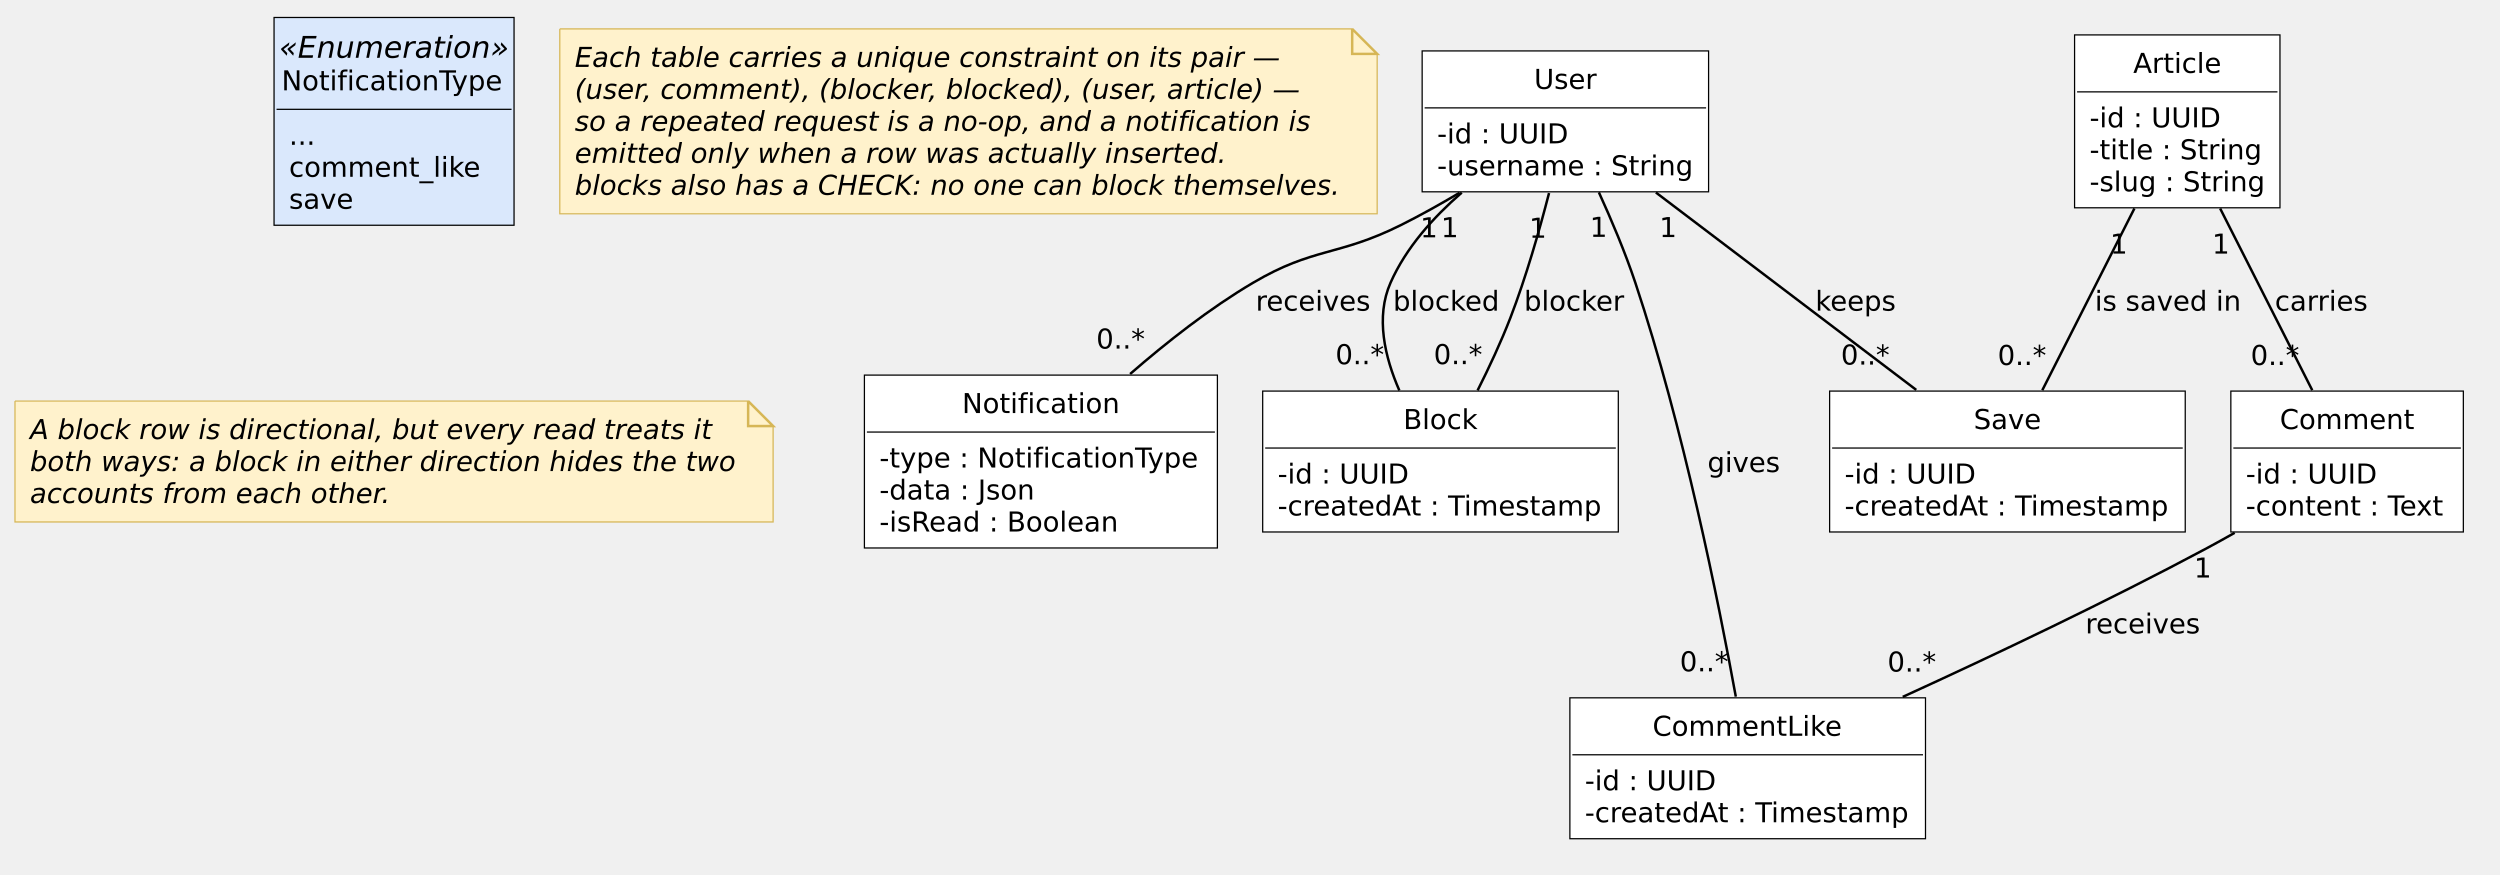
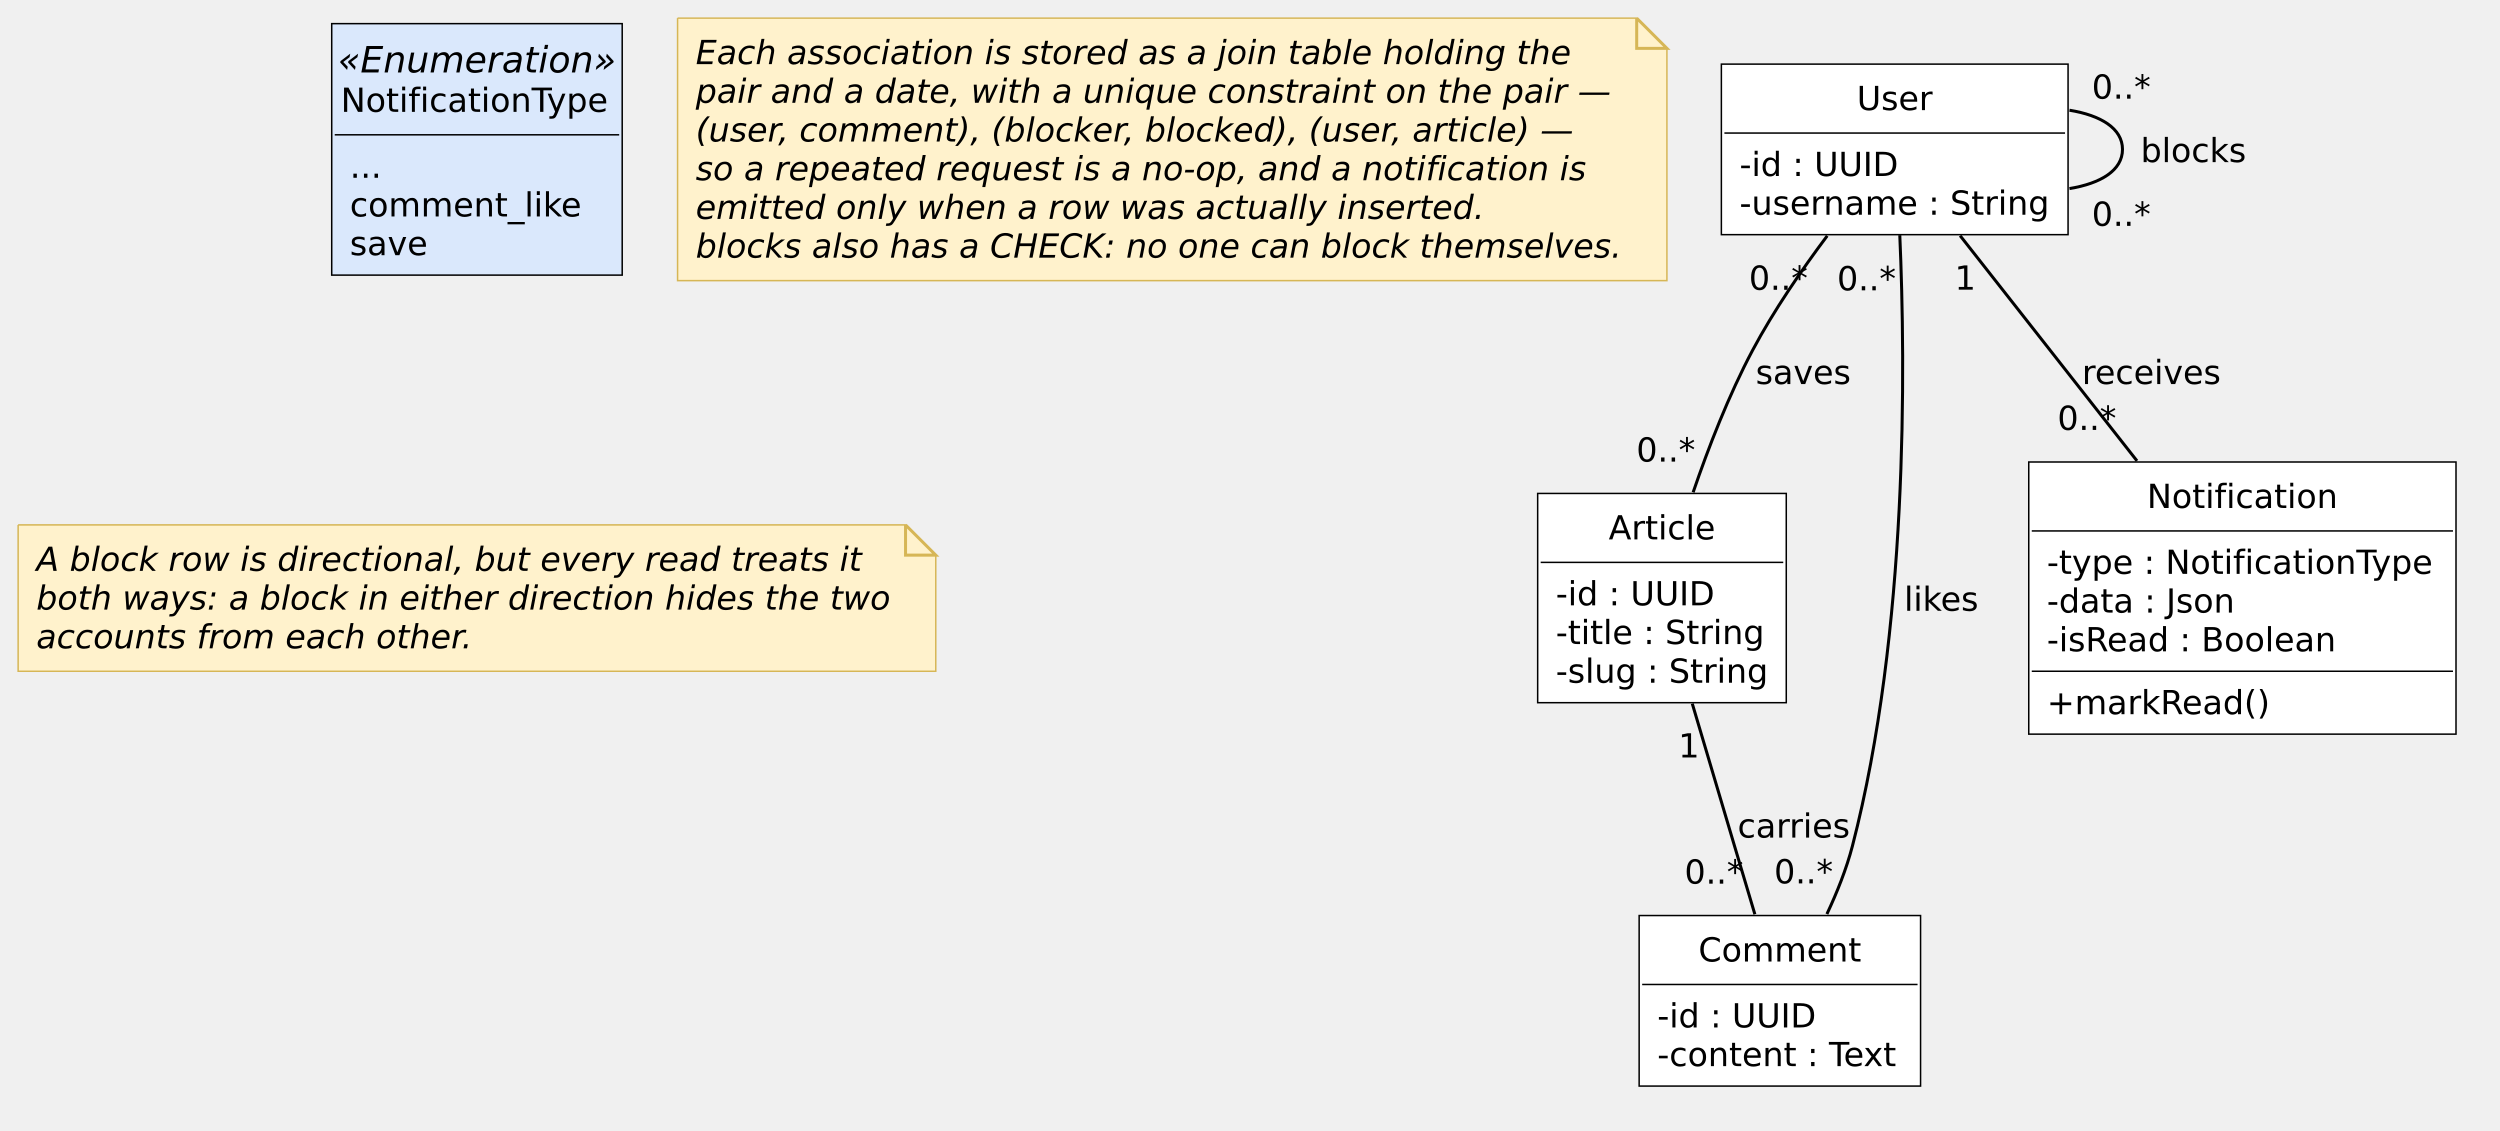
- <svg xmlns="http://www.w3.org/2000/svg" contentStyleType="text/css" data-diagram-type="CLASS" height="350px" preserveAspectRatio="none" style="width:1001px;height:350px;background:#FFFFFF;" version="1.1" viewBox="0 0 1001 350" width="1001px" zoomAndPan="magnify">
+ <svg xmlns="http://www.w3.org/2000/svg" contentStyleType="text/css" data-diagram-type="CLASS" height="374px" preserveAspectRatio="none" style="width:827px;height:374px;background:#FFFFFF;" version="1.1" viewBox="0 0 827 374" width="827px" zoomAndPan="magnify">
  <defs />
  <g>
-     <g class="entity" data-qualified-name="User" data-source-line="10" id="ent0001">
-       <rect fill="#FFFFFF" height="56.414" style="stroke:#000000;stroke-width:0.5;" width="114.685" x="569.43" y="20.39" />
-       <text fill="#000000" font-family="DejaVu Sans" font-size="11" lengthAdjust="spacing" textLength="25.072" x="614.236" y="35.6">User</text>
-       <line style="stroke:#000000;stroke-width:0.5;" x1="570.43" x2="683.115" y1="43.195" y2="43.195" />
-       <text fill="#000000" font-family="DejaVu Sans" font-size="11" lengthAdjust="spacing" textLength="52.524" x="575.43" y="57.405">-id : UUID</text>
-       <text fill="#000000" font-family="DejaVu Sans" font-size="11" lengthAdjust="spacing" textLength="102.685" x="575.43" y="70.21">-username : String</text>
+     <g class="entity" data-qualified-name="User" data-source-line="11" id="ent0001">
+       <rect fill="#FFFFFF" height="56.414" style="stroke:#000000;stroke-width:0.5;" width="114.685" x="569.43" y="21.21" />
+       <text fill="#000000" font-family="DejaVu Sans" font-size="11" lengthAdjust="spacing" textLength="25.072" x="614.236" y="36.42">User</text>
+       <line style="stroke:#000000;stroke-width:0.5;" x1="570.43" x2="683.115" y1="44.015" y2="44.015" />
+       <text fill="#000000" font-family="DejaVu Sans" font-size="11" lengthAdjust="spacing" textLength="52.524" x="575.43" y="58.225">-id : UUID</text>
+       <text fill="#000000" font-family="DejaVu Sans" font-size="11" lengthAdjust="spacing" textLength="102.685" x="575.43" y="71.03">-username : String</text>
    </g>
-     <g class="entity" data-qualified-name="Article" data-source-line="14" id="ent0002">
-       <rect fill="#FFFFFF" height="69.219" style="stroke:#000000;stroke-width:0.5;" width="82.238" x="830.66" y="13.98" />
-       <text fill="#000000" font-family="DejaVu Sans" font-size="11" lengthAdjust="spacing" textLength="35.288" x="854.135" y="29.19">Article</text>
-       <line style="stroke:#000000;stroke-width:0.5;" x1="831.66" x2="911.898" y1="36.785" y2="36.785" />
-       <text fill="#000000" font-family="DejaVu Sans" font-size="11" lengthAdjust="spacing" textLength="52.524" x="836.66" y="50.995">-id : UUID</text>
-       <text fill="#000000" font-family="DejaVu Sans" font-size="11" lengthAdjust="spacing" textLength="69.002" x="836.66" y="63.8">-title : String</text>
-       <text fill="#000000" font-family="DejaVu Sans" font-size="11" lengthAdjust="spacing" textLength="70.238" x="836.66" y="76.605">-slug : String</text>
+     <g class="entity" data-qualified-name="Article" data-source-line="15" id="ent0002">
+       <rect fill="#FFFFFF" height="69.219" style="stroke:#000000;stroke-width:0.5;" width="82.238" x="508.66" y="163.23" />
+       <text fill="#000000" font-family="DejaVu Sans" font-size="11" lengthAdjust="spacing" textLength="35.288" x="532.135" y="178.44">Article</text>
+       <line style="stroke:#000000;stroke-width:0.5;" x1="509.66" x2="589.898" y1="186.035" y2="186.035" />
+       <text fill="#000000" font-family="DejaVu Sans" font-size="11" lengthAdjust="spacing" textLength="52.524" x="514.66" y="200.245">-id : UUID</text>
+       <text fill="#000000" font-family="DejaVu Sans" font-size="11" lengthAdjust="spacing" textLength="69.002" x="514.66" y="213.05">-title : String</text>
+       <text fill="#000000" font-family="DejaVu Sans" font-size="11" lengthAdjust="spacing" textLength="70.238" x="514.66" y="225.855">-slug : String</text>
    </g>
-     <g class="entity" data-qualified-name="Comment" data-source-line="19" id="ent0003">
-       <rect fill="#FFFFFF" height="56.414" style="stroke:#000000;stroke-width:0.5;" width="93.093" x="893.23" y="156.59" />
-       <text fill="#000000" font-family="DejaVu Sans" font-size="11" lengthAdjust="spacing" textLength="53.894" x="912.83" y="171.8">Comment</text>
-       <line style="stroke:#000000;stroke-width:0.5;" x1="894.23" x2="985.323" y1="179.395" y2="179.395" />
-       <text fill="#000000" font-family="DejaVu Sans" font-size="11" lengthAdjust="spacing" textLength="52.524" x="899.23" y="193.605">-id : UUID</text>
-       <text fill="#000000" font-family="DejaVu Sans" font-size="11" lengthAdjust="spacing" textLength="81.093" x="899.23" y="206.41">-content : Text</text>
+     <g class="entity" data-qualified-name="Comment" data-source-line="20" id="ent0003">
+       <rect fill="#FFFFFF" height="56.414" style="stroke:#000000;stroke-width:0.5;" width="93.093" x="542.23" y="302.86" />
+       <text fill="#000000" font-family="DejaVu Sans" font-size="11" lengthAdjust="spacing" textLength="53.894" x="561.83" y="318.07">Comment</text>
+       <line style="stroke:#000000;stroke-width:0.5;" x1="543.23" x2="634.323" y1="325.665" y2="325.665" />
+       <text fill="#000000" font-family="DejaVu Sans" font-size="11" lengthAdjust="spacing" textLength="52.524" x="548.23" y="339.875">-id : UUID</text>
+       <text fill="#000000" font-family="DejaVu Sans" font-size="11" lengthAdjust="spacing" textLength="81.093" x="548.23" y="352.68">-content : Text</text>
    </g>
-     <g class="entity" data-qualified-name="CommentLike" data-source-line="23" id="ent0004">
-       <rect fill="#FFFFFF" height="56.414" style="stroke:#000000;stroke-width:0.5;" width="142.389" x="628.58" y="279.41" />
-       <text fill="#000000" font-family="DejaVu Sans" font-size="11" lengthAdjust="spacing" textLength="76.216" x="661.666" y="294.62">CommentLike</text>
-       <line style="stroke:#000000;stroke-width:0.5;" x1="629.58" x2="769.969" y1="302.215" y2="302.215" />
-       <text fill="#000000" font-family="DejaVu Sans" font-size="11" lengthAdjust="spacing" textLength="52.524" x="634.58" y="316.425">-id : UUID</text>
-       <text fill="#000000" font-family="DejaVu Sans" font-size="11" lengthAdjust="spacing" textLength="130.389" x="634.58" y="329.23">-createdAt : Timestamp</text>
+     <g class="entity" data-qualified-name="Notification" data-source-line="24" id="ent0004">
+       <rect fill="#FFFFFF" height="90.023" style="stroke:#000000;stroke-width:0.5;" width="141.336" x="671.11" y="152.83" />
+       <text fill="#000000" font-family="DejaVu Sans" font-size="11" lengthAdjust="spacing" textLength="63.116" x="710.22" y="168.04">Notification</text>
+       <line style="stroke:#000000;stroke-width:0.5;" x1="672.11" x2="811.446" y1="175.635" y2="175.635" />
+       <text fill="#000000" font-family="DejaVu Sans" font-size="11" lengthAdjust="spacing" textLength="129.336" x="677.11" y="189.845">-type : NotificationType</text>
+       <text fill="#000000" font-family="DejaVu Sans" font-size="11" lengthAdjust="spacing" textLength="62.122" x="677.11" y="202.65">-data : Json</text>
+       <text fill="#000000" font-family="DejaVu Sans" font-size="11" lengthAdjust="spacing" textLength="96.132" x="677.11" y="215.454">-isRead : Boolean</text>
+       <line style="stroke:#000000;stroke-width:0.5;" x1="672.11" x2="811.446" y1="222.049" y2="222.049" />
+       <text fill="#000000" font-family="DejaVu Sans" font-size="11" lengthAdjust="spacing" textLength="74.282" x="677.11" y="236.259">+markRead()</text>
    </g>
-     <g class="entity" data-qualified-name="Block" data-source-line="27" id="ent0005">
-       <rect fill="#FFFFFF" height="56.414" style="stroke:#000000;stroke-width:0.5;" width="142.389" x="505.58" y="156.59" />
-       <text fill="#000000" font-family="DejaVu Sans" font-size="11" lengthAdjust="spacing" textLength="29.75" x="561.899" y="171.8">Block</text>
-       <line style="stroke:#000000;stroke-width:0.5;" x1="506.58" x2="646.969" y1="179.395" y2="179.395" />
-       <text fill="#000000" font-family="DejaVu Sans" font-size="11" lengthAdjust="spacing" textLength="52.524" x="511.58" y="193.605">-id : UUID</text>
-       <text fill="#000000" font-family="DejaVu Sans" font-size="11" lengthAdjust="spacing" textLength="130.389" x="511.58" y="206.41">-createdAt : Timestamp</text>
+     <g class="entity" data-qualified-name="NotificationType" data-source-line="31" id="ent0005">
+       <rect fill="#DAE8FC" height="83.188" style="stroke:#000000;stroke-width:0.5;" width="96.095" x="109.73" y="7.82" />
+       <text fill="#000000" font-family="DejaVu Sans" font-size="12" font-style="italic" lengthAdjust="spacing" textLength="91.951" x="111.802" y="23.959">«Enumeration»</text>
+       <text fill="#000000" font-family="DejaVu Sans" font-size="11" lengthAdjust="spacing" textLength="90.095" x="112.73" y="36.999">NotificationType</text>
+       <line style="stroke:#000000;stroke-width:0.5;" x1="110.73" x2="204.825" y1="44.593" y2="44.593" />
+       <text fill="#000000" font-family="DejaVu Sans" font-size="11" lengthAdjust="spacing" textLength="10.49" x="115.73" y="58.804">...</text>
+       <text fill="#000000" font-family="DejaVu Sans" font-size="11" lengthAdjust="spacing" textLength="77.011" x="115.73" y="71.609">comment_like</text>
+       <text fill="#000000" font-family="DejaVu Sans" font-size="11" lengthAdjust="spacing" textLength="25.749" x="115.73" y="84.413">save</text>
    </g>
-     <g class="entity" data-qualified-name="Save" data-source-line="31" id="ent0006">
-       <rect fill="#FFFFFF" height="56.414" style="stroke:#000000;stroke-width:0.5;" width="142.389" x="732.58" y="156.59" />
-       <text fill="#000000" font-family="DejaVu Sans" font-size="11" lengthAdjust="spacing" textLength="27" x="790.274" y="171.8">Save</text>
-       <line style="stroke:#000000;stroke-width:0.5;" x1="733.58" x2="873.969" y1="179.395" y2="179.395" />
-       <text fill="#000000" font-family="DejaVu Sans" font-size="11" lengthAdjust="spacing" textLength="52.524" x="738.58" y="193.605">-id : UUID</text>
-       <text fill="#000000" font-family="DejaVu Sans" font-size="11" lengthAdjust="spacing" textLength="130.389" x="738.58" y="206.41">-createdAt : Timestamp</text>
+     <g class="entity" data-qualified-name="N1" data-source-line="44" id="ent0011">
+       <path d="M224.14,6 L224.14,92.828 L551.416,92.828 L551.416,16 L541.416,6 L224.14,6" fill="#FFF2CC" style="stroke:#D6B656;stroke-width:0.5;" />
+       <path d="M541.416,6 L541.416,16 L551.416,16 L541.416,6" fill="#FFF2CC" style="stroke:#D6B656;stroke-width:1;" />
+       <text fill="#000000" font-family="DejaVu Sans" font-size="11" font-style="italic" lengthAdjust="spacing" textLength="289.55" x="230.14" y="21.21">Each association is stored as a join table holding the</text>
+       <text fill="#000000" font-family="DejaVu Sans" font-size="11" font-style="italic" lengthAdjust="spacing" textLength="302.752" x="230.14" y="34.015">pair and a date, with a unique constraint on the pair —</text>
+       <text fill="#000000" font-family="DejaVu Sans" font-size="11" font-style="italic" lengthAdjust="spacing" textLength="293.375" x="230.14" y="46.82">(user, comment), (blocker, blocked), (user, article) —</text>
+       <text fill="#000000" font-family="DejaVu Sans" font-size="11" font-style="italic" lengthAdjust="spacing" textLength="294.556" x="230.14" y="59.624">so a repeated request is a no-op, and a notification is</text>
+       <text fill="#000000" font-family="DejaVu Sans" font-size="11" font-style="italic" lengthAdjust="spacing" textLength="260.869" x="230.14" y="72.429">emitted only when a row was actually inserted.</text>
+       <text fill="#000000" font-family="DejaVu Sans" font-size="11" font-style="italic" lengthAdjust="spacing" textLength="306.276" x="230.14" y="85.234">blocks also has a CHECK: no one can block themselves.</text>
    </g>
-     <g class="entity" data-qualified-name="Notification" data-source-line="35" id="ent0007">
-       <rect fill="#FFFFFF" height="69.219" style="stroke:#000000;stroke-width:0.5;" width="141.336" x="346.11" y="150.19" />
-       <text fill="#000000" font-family="DejaVu Sans" font-size="11" lengthAdjust="spacing" textLength="63.116" x="385.22" y="165.4">Notification</text>
-       <line style="stroke:#000000;stroke-width:0.5;" x1="347.11" x2="486.446" y1="172.995" y2="172.995" />
-       <text fill="#000000" font-family="DejaVu Sans" font-size="11" lengthAdjust="spacing" textLength="129.336" x="352.11" y="187.205">-type : NotificationType</text>
-       <text fill="#000000" font-family="DejaVu Sans" font-size="11" lengthAdjust="spacing" textLength="62.122" x="352.11" y="200.01">-data : Json</text>
-       <text fill="#000000" font-family="DejaVu Sans" font-size="11" lengthAdjust="spacing" textLength="96.132" x="352.11" y="212.815">-isRead : Boolean</text>
+     <g class="entity" data-qualified-name="N2" data-source-line="53" id="ent0012">
+       <path d="M6,173.64 L6,222.054 L309.552,222.054 L309.552,183.64 L299.552,173.64 L6,173.64" fill="#FFF2CC" style="stroke:#D6B656;stroke-width:0.5;" />
+       <path d="M299.552,173.64 L299.552,183.64 L309.552,183.64 L299.552,173.64" fill="#FFF2CC" style="stroke:#D6B656;stroke-width:1;" />
+       <text fill="#000000" font-family="DejaVu Sans" font-size="11" font-style="italic" lengthAdjust="spacing" textLength="273.072" x="12" y="188.85">A block row is directional, but every read treats it</text>
+       <text fill="#000000" font-family="DejaVu Sans" font-size="11" font-style="italic" lengthAdjust="spacing" textLength="282.552" x="12" y="201.655">both ways: a block in either direction hides the two</text>
+       <text fill="#000000" font-family="DejaVu Sans" font-size="11" font-style="italic" lengthAdjust="spacing" textLength="145.213" x="12" y="214.46">accounts from each other.</text>
    </g>
-     <g class="entity" data-qualified-name="NotificationType" data-source-line="41" id="ent0008">
-       <rect fill="#DAE8FC" height="83.188" style="stroke:#000000;stroke-width:0.5;" width="96.095" x="109.73" y="7" />
-       <text fill="#000000" font-family="DejaVu Sans" font-size="12" font-style="italic" lengthAdjust="spacing" textLength="91.951" x="111.802" y="23.139">«Enumeration»</text>
-       <text fill="#000000" font-family="DejaVu Sans" font-size="11" lengthAdjust="spacing" textLength="90.095" x="112.73" y="36.179">NotificationType</text>
-       <line style="stroke:#000000;stroke-width:0.5;" x1="110.73" x2="204.825" y1="43.773" y2="43.773" />
-       <text fill="#000000" font-family="DejaVu Sans" font-size="11" lengthAdjust="spacing" textLength="10.49" x="115.73" y="57.984">...</text>
-       <text fill="#000000" font-family="DejaVu Sans" font-size="11" lengthAdjust="spacing" textLength="77.011" x="115.73" y="70.789">comment_like</text>
-       <text fill="#000000" font-family="DejaVu Sans" font-size="11" lengthAdjust="spacing" textLength="25.749" x="115.73" y="83.593">save</text>
+     <g class="link" data-entity-1="ent0001" data-entity-2="ent0003" data-link-type="association" data-source-line="37" id="lnk6">
+       <path codeLine="37" d="M628.45,77.79 C630.36,121.34 631.19,208.77 612.78,279.86 C610.81,287.43 607.69,295.24 604.34,302.37" fill="none" id="User-Comment" style="stroke:#000000;stroke-width:1;" />
+       <text fill="#000000" font-family="DejaVu Sans" font-size="11" lengthAdjust="spacing" textLength="24.981" x="629.88" y="202.05">likes</text>
+       <text fill="#000000" font-family="DejaVu Sans" font-size="11" lengthAdjust="spacing" textLength="19.492" x="607.698" y="96.042">0..*</text>
+       <text fill="#000000" font-family="DejaVu Sans" font-size="11" lengthAdjust="spacing" textLength="19.492" x="586.878" y="292.221">0..*</text>
    </g>
-     <g class="entity" data-qualified-name="N1" data-source-line="57" id="ent0017">
-       <path d="M224.14,11.58 L224.14,85.603 L551.416,85.603 L551.416,21.58 L541.416,11.58 L224.14,11.58" fill="#FFF2CC" style="stroke:#D6B656;stroke-width:0.5;" />
-       <path d="M541.416,11.58 L541.416,21.58 L551.416,21.58 L541.416,11.58" fill="#FFF2CC" style="stroke:#D6B656;stroke-width:1;" />
-       <text fill="#000000" font-family="DejaVu Sans" font-size="11" font-style="italic" lengthAdjust="spacing" textLength="282.391" x="230.14" y="26.79">Each table carries a unique constraint on its pair —</text>
-       <text fill="#000000" font-family="DejaVu Sans" font-size="11" font-style="italic" lengthAdjust="spacing" textLength="293.375" x="230.14" y="39.595">(user, comment), (blocker, blocked), (user, article) —</text>
-       <text fill="#000000" font-family="DejaVu Sans" font-size="11" font-style="italic" lengthAdjust="spacing" textLength="294.556" x="230.14" y="52.4">so a repeated request is a no-op, and a notification is</text>
-       <text fill="#000000" font-family="DejaVu Sans" font-size="11" font-style="italic" lengthAdjust="spacing" textLength="260.869" x="230.14" y="65.204">emitted only when a row was actually inserted.</text>
-       <text fill="#000000" font-family="DejaVu Sans" font-size="11" font-style="italic" lengthAdjust="spacing" textLength="306.276" x="230.14" y="78.009">blocks also has a CHECK: no one can block themselves.</text>
+     <g class="link" data-entity-1="ent0001" data-entity-2="ent0001" data-link-type="association" data-source-line="38" id="lnk7">
+       <path codeLine="38" d="M684.58,36.46 C694.91,38.14 702.12,42.46 702.12,49.42 C702.12,56.37 694.91,60.69 684.58,62.38" fill="none" id="User-User" style="stroke:#000000;stroke-width:1;" />
+       <text fill="#000000" font-family="DejaVu Sans" font-size="11" lengthAdjust="spacing" textLength="34.917" x="708.12" y="53.63">blocks</text>
+       <text fill="#000000" font-family="DejaVu Sans" font-size="11" lengthAdjust="spacing" textLength="19.492" x="691.969" y="32.641">0..*</text>
+       <text fill="#000000" font-family="DejaVu Sans" font-size="11" lengthAdjust="spacing" textLength="19.492" x="691.969" y="74.709">0..*</text>
    </g>
-     <g class="entity" data-qualified-name="N2" data-source-line="65" id="ent0018">
-       <path d="M6,160.59 L6,209.004 L309.552,209.004 L309.552,170.59 L299.552,160.59 L6,160.59" fill="#FFF2CC" style="stroke:#D6B656;stroke-width:0.5;" />
-       <path d="M299.552,160.59 L299.552,170.59 L309.552,170.59 L299.552,160.59" fill="#FFF2CC" style="stroke:#D6B656;stroke-width:1;" />
-       <text fill="#000000" font-family="DejaVu Sans" font-size="11" font-style="italic" lengthAdjust="spacing" textLength="273.072" x="12" y="175.8">A block row is directional, but every read treats it</text>
-       <text fill="#000000" font-family="DejaVu Sans" font-size="11" font-style="italic" lengthAdjust="spacing" textLength="282.552" x="12" y="188.605">both ways: a block in either direction hides the two</text>
-       <text fill="#000000" font-family="DejaVu Sans" font-size="11" font-style="italic" lengthAdjust="spacing" textLength="145.213" x="12" y="201.41">accounts from each other.</text>
+     <g class="link" data-entity-1="ent0001" data-entity-2="ent0002" data-link-type="association" data-source-line="39" id="lnk8">
+       <path codeLine="39" d="M604.45,78 C595.99,89.28 586.74,102.75 579.78,115.83 C571.89,130.66 565.16,148.02 560.09,162.86" fill="none" id="User-Article" style="stroke:#000000;stroke-width:1;" />
+       <text fill="#000000" font-family="DejaVu Sans" font-size="11" lengthAdjust="spacing" textLength="31.48" x="580.78" y="127.04">saves</text>
+       <text fill="#000000" font-family="DejaVu Sans" font-size="11" lengthAdjust="spacing" textLength="19.492" x="578.543" y="95.864">0..*</text>
+       <text fill="#000000" font-family="DejaVu Sans" font-size="11" lengthAdjust="spacing" textLength="19.492" x="541.308" y="152.701">0..*</text>
    </g>
-     <g class="link" data-entity-1="ent0001" data-entity-2="ent0004" data-link-type="association" data-source-line="47" id="lnk9">
-       <path codeLine="47" d="M640.19,77.01 C645.24,88.07 650.73,101.06 654.78,113.19 C674.01,170.92 688.12,240.99 695.02,278.94" fill="none" id="User-CommentLike" style="stroke:#000000;stroke-width:1;" />
-       <text fill="#000000" font-family="DejaVu Sans" font-size="11" lengthAdjust="spacing" textLength="29.047" x="683.67" y="189.01">gives</text>
-       <text fill="#000000" font-family="DejaVu Sans" font-size="11" lengthAdjust="spacing" textLength="6.998" x="636.578" y="94.836">1</text>
-       <text fill="#000000" font-family="DejaVu Sans" font-size="11" lengthAdjust="spacing" textLength="19.492" x="672.605" y="268.796">0..*</text>
+     <g class="link" data-entity-1="ent0001" data-entity-2="ent0004" data-link-type="association" data-source-line="40" id="lnk9">
+       <path codeLine="40" d="M648.41,77.96 C664.87,98.92 687.86,128.19 706.91,152.45" fill="none" id="User-Notification" style="stroke:#000000;stroke-width:1;" />
+       <text fill="#000000" font-family="DejaVu Sans" font-size="11" lengthAdjust="spacing" textLength="46.17" x="688.72" y="127.04">receives</text>
+       <text fill="#000000" font-family="DejaVu Sans" font-size="11" lengthAdjust="spacing" textLength="6.998" x="646.596" y="95.815">1</text>
+       <text fill="#000000" font-family="DejaVu Sans" font-size="11" lengthAdjust="spacing" textLength="19.492" x="680.602" y="142.215">0..*</text>
    </g>
-     <g class="link" data-entity-1="ent0003" data-entity-2="ent0004" data-link-type="association" data-source-line="48" id="lnk10">
-       <path codeLine="48" d="M894.76,213.33 C891.07,215.43 887.37,217.48 883.78,219.41 C843.88,240.76 797.88,262.57 761.86,279.03" fill="none" id="Comment-CommentLike" style="stroke:#000000;stroke-width:1;" />
-       <text fill="#000000" font-family="DejaVu Sans" font-size="11" lengthAdjust="spacing" textLength="46.17" x="835" y="253.62">receives</text>
-       <text fill="#000000" font-family="DejaVu Sans" font-size="11" lengthAdjust="spacing" textLength="6.998" x="878.488" y="231.249">1</text>
-       <text fill="#000000" font-family="DejaVu Sans" font-size="11" lengthAdjust="spacing" textLength="19.492" x="755.738" y="268.908">0..*</text>
-     </g>
-     <g class="link" data-entity-1="ent0001" data-entity-2="ent0005" data-link-type="association" data-source-line="49" id="lnk11">
-       <path codeLine="49" d="M620.24,77.29 C616.38,92.27 611.02,110.99 604.78,127.19 C601.03,136.91 596.21,147.21 591.63,156.32" fill="none" id="User-Block" style="stroke:#000000;stroke-width:1;" />
-       <text fill="#000000" font-family="DejaVu Sans" font-size="11" lengthAdjust="spacing" textLength="40.477" x="610.24" y="124.4">blocker</text>
-       <text fill="#000000" font-family="DejaVu Sans" font-size="11" lengthAdjust="spacing" textLength="6.998" x="612.264" y="95.177">1</text>
-       <text fill="#000000" font-family="DejaVu Sans" font-size="11" lengthAdjust="spacing" textLength="19.492" x="574.065" y="145.799">0..*</text>
-     </g>
-     <g class="link" data-entity-1="ent0001" data-entity-2="ent0005" data-link-type="association" data-source-line="50" id="lnk12">
-       <path codeLine="50" d="M585.29,77.12 C573.88,87.01 562.96,99.22 556.78,113.19 C550.69,126.94 554.47,143.01 560.3,156.35" fill="none" id="User-Block-1" style="stroke:#000000;stroke-width:1;" />
-       <text fill="#000000" font-family="DejaVu Sans" font-size="11" lengthAdjust="spacing" textLength="42.937" x="557.78" y="124.4">blocked</text>
-       <text fill="#000000" font-family="DejaVu Sans" font-size="11" lengthAdjust="spacing" textLength="6.998" x="576.981" y="94.97">1</text>
-       <text fill="#000000" font-family="DejaVu Sans" font-size="11" lengthAdjust="spacing" textLength="19.492" x="534.707" y="145.837">0..*</text>
-     </g>
-     <g class="link" data-entity-1="ent0001" data-entity-2="ent0006" data-link-type="association" data-source-line="51" id="lnk13">
-       <path codeLine="51" d="M663.02,77.08 C693.46,100.16 736.76,132.98 767.27,156.12" fill="none" id="User-Save" style="stroke:#000000;stroke-width:1;" />
-       <text fill="#000000" font-family="DejaVu Sans" font-size="11" lengthAdjust="spacing" textLength="32.619" x="726.87" y="124.4">keeps</text>
-       <text fill="#000000" font-family="DejaVu Sans" font-size="11" lengthAdjust="spacing" textLength="6.998" x="664.402" y="94.922">1</text>
-       <text fill="#000000" font-family="DejaVu Sans" font-size="11" lengthAdjust="spacing" textLength="19.492" x="737.116" y="145.976">0..*</text>
-     </g>
-     <g class="link" data-entity-1="ent0002" data-entity-2="ent0006" data-link-type="association" data-source-line="52" id="lnk14">
-       <path codeLine="52" d="M854.62,83.46 C843.21,105.98 828.41,135.18 817.73,156.26" fill="none" id="Article-Save" style="stroke:#000000;stroke-width:1;" />
-       <text fill="#000000" font-family="DejaVu Sans" font-size="11" lengthAdjust="spacing" textLength="58.54" x="838.78" y="124.4">is saved in</text>
-       <text fill="#000000" font-family="DejaVu Sans" font-size="11" lengthAdjust="spacing" textLength="6.998" x="844.872" y="101.538">1</text>
-       <text fill="#000000" font-family="DejaVu Sans" font-size="11" lengthAdjust="spacing" textLength="19.492" x="799.876" y="146.15">0..*</text>
-     </g>
-     <g class="link" data-entity-1="ent0001" data-entity-2="ent0007" data-link-type="association" data-source-line="53" id="lnk15">
-       <path codeLine="53" d="M584.45,77.16 C576.71,81.76 568.6,86.29 560.78,90.19 C535.58,102.72 526.02,98.9 501.78,113.19 C484.42,123.41 467,137.13 452.49,149.75" fill="none" id="User-Notification" style="stroke:#000000;stroke-width:1;" />
-       <text fill="#000000" font-family="DejaVu Sans" font-size="11" lengthAdjust="spacing" textLength="46.17" x="502.78" y="124.4">receives</text>
-       <text fill="#000000" font-family="DejaVu Sans" font-size="11" lengthAdjust="spacing" textLength="6.998" x="568.645" y="95.019">1</text>
-       <text fill="#000000" font-family="DejaVu Sans" font-size="11" lengthAdjust="spacing" textLength="19.492" x="438.947" y="139.577">0..*</text>
-     </g>
-     <g class="link" data-entity-1="ent0002" data-entity-2="ent0003" data-link-type="association" data-source-line="54" id="lnk16">
-       <path codeLine="54" d="M888.94,83.46 C900.35,105.98 915.14,135.18 925.83,156.26" fill="none" id="Article-Comment" style="stroke:#000000;stroke-width:1;" />
-       <text fill="#000000" font-family="DejaVu Sans" font-size="11" lengthAdjust="spacing" textLength="37.388" x="910.85" y="124.4">carries</text>
-       <text fill="#000000" font-family="DejaVu Sans" font-size="11" lengthAdjust="spacing" textLength="6.998" x="885.735" y="101.538">1</text>
-       <text fill="#000000" font-family="DejaVu Sans" font-size="11" lengthAdjust="spacing" textLength="19.492" x="901.175" y="146.15">0..*</text>
+     <g class="link" data-entity-1="ent0002" data-entity-2="ent0003" data-link-type="association" data-source-line="41" id="lnk10">
+       <path codeLine="41" d="M559.8,232.75 C564.1,247.26 569.17,264.39 573.78,279.86 C575.95,287.18 578.32,295.1 580.51,302.44" fill="none" id="Article-Comment" style="stroke:#000000;stroke-width:1;" />
+       <text fill="#000000" font-family="DejaVu Sans" font-size="11" lengthAdjust="spacing" textLength="37.388" x="574.78" y="277.07">carries</text>
+       <text fill="#000000" font-family="DejaVu Sans" font-size="11" lengthAdjust="spacing" textLength="6.998" x="555.187" y="250.577">1</text>
+       <text fill="#000000" font-family="DejaVu Sans" font-size="11" lengthAdjust="spacing" textLength="19.492" x="557.239" y="292.308">0..*</text>
    </g>
  </g>
</svg>
